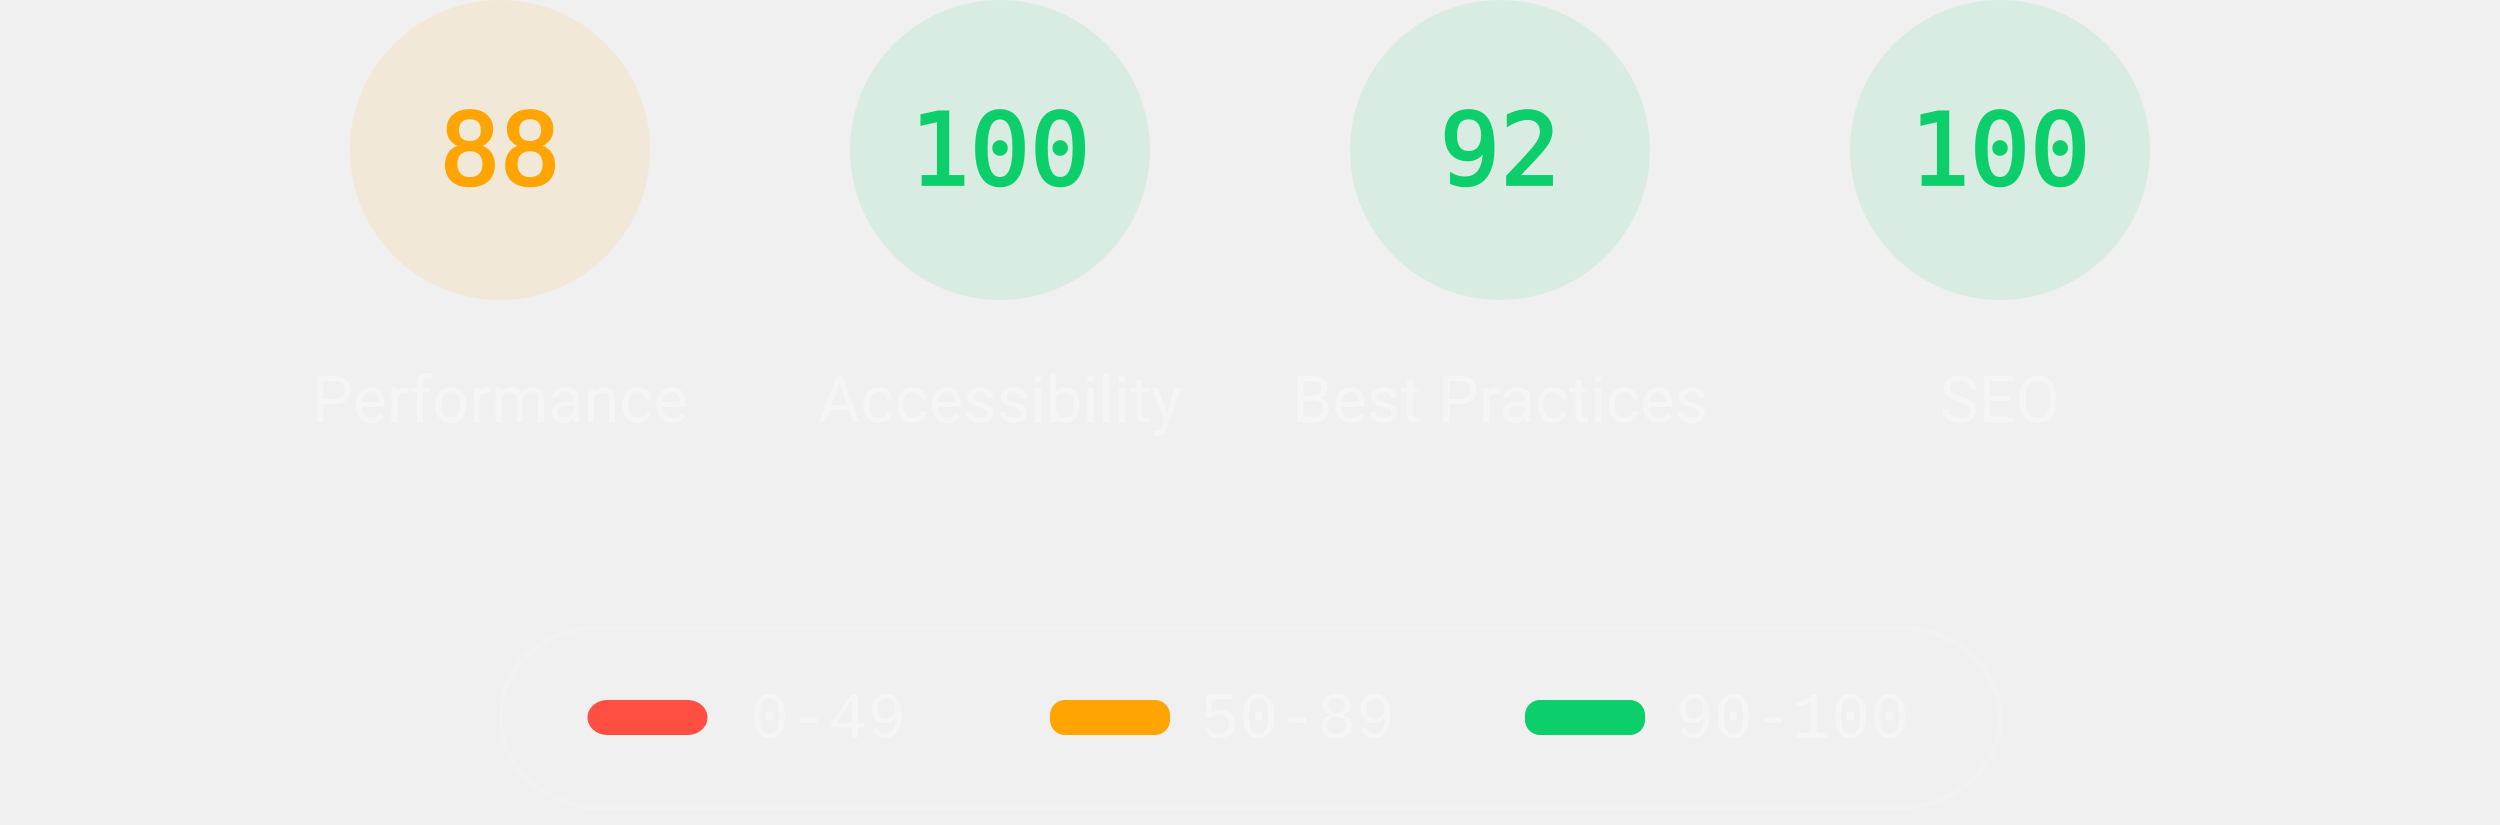
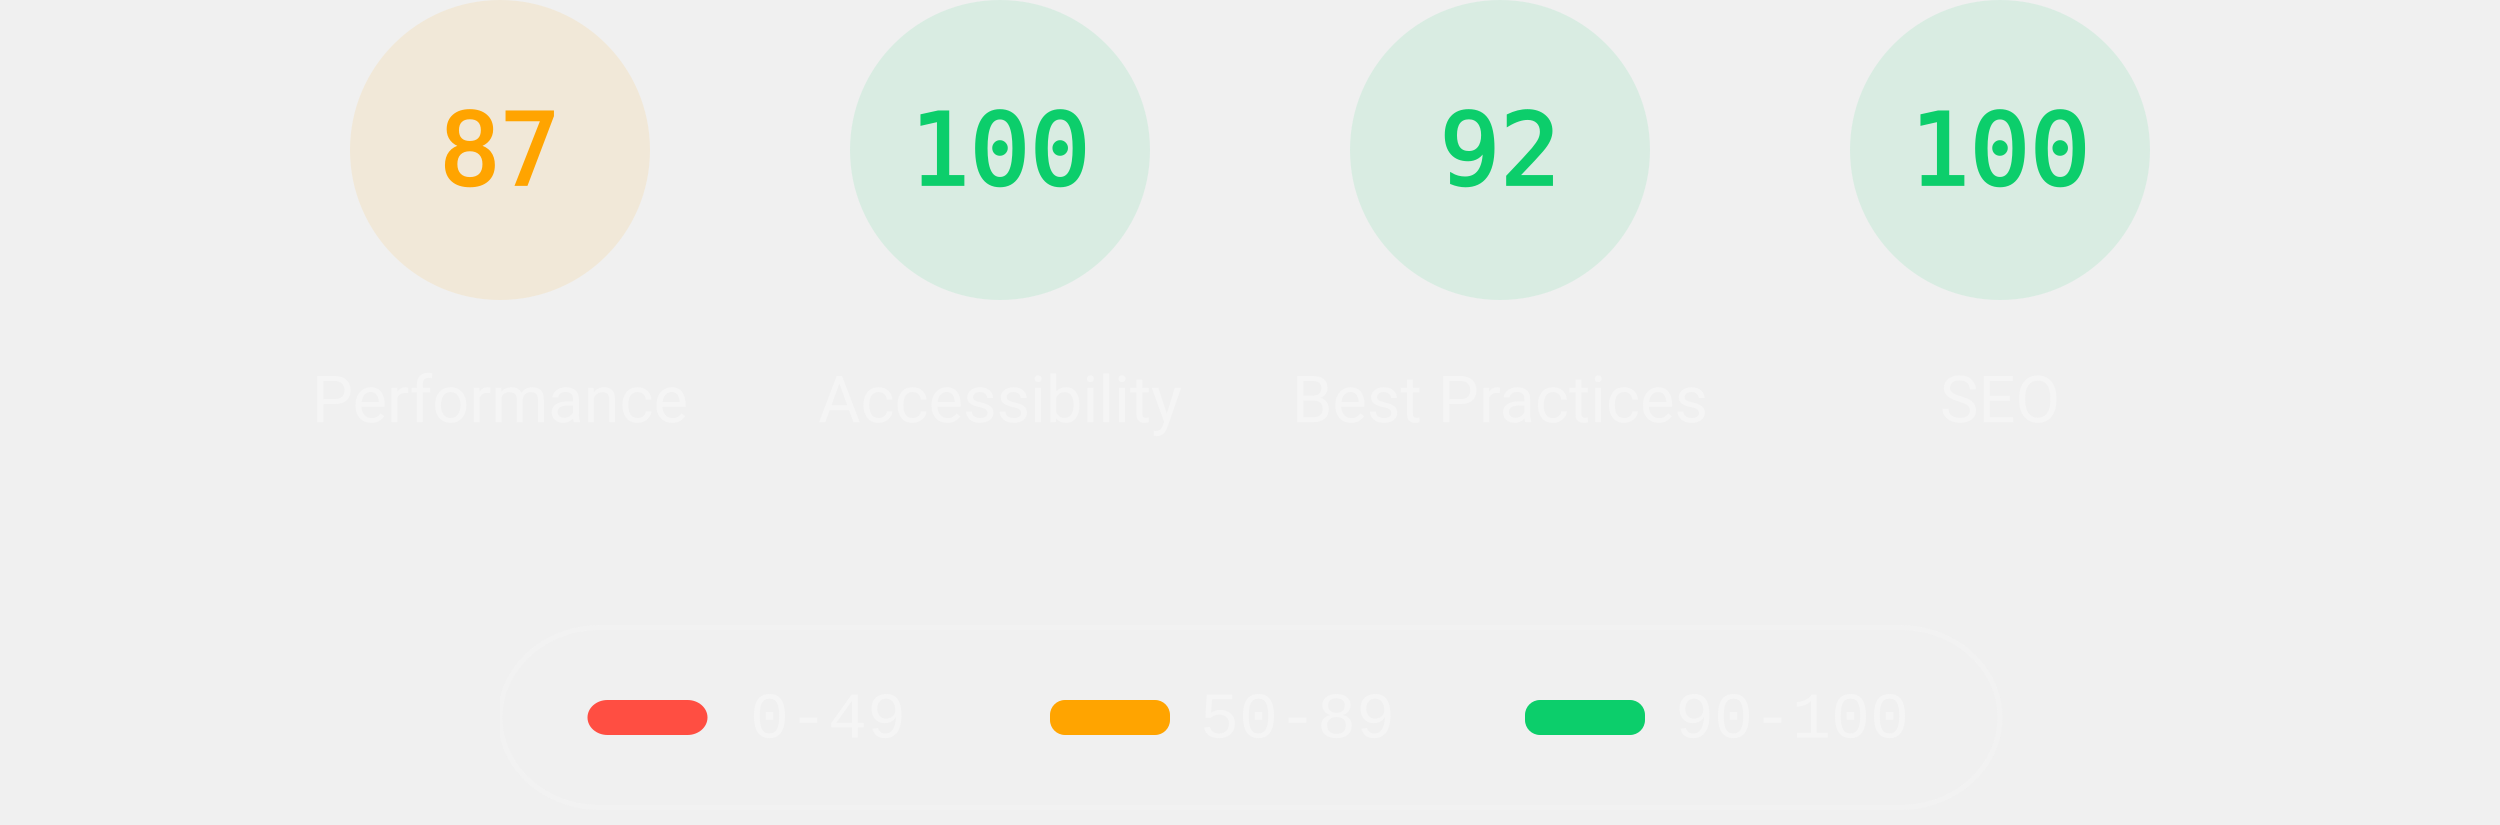
<svg xmlns="http://www.w3.org/2000/svg" class="theme--dark" fill="none" width="1000" height="330">
  <style>
			.gauge-base {
				opacity: 0.1
			}

			.gauge-arc {
				fill: none;
				animation-delay: 250ms;
				stroke-linecap: round;
				transform: rotate(-90deg);
				transform-origin: 100px 60px;
				animation: load-gauge 1s ease forwards
			}

			.guage-text {
				font-size: 40px;
				font-family: monospace;
				text-align: center
			}

			.guage-red {
				color: #ff4e42;
				fill: #ff4e42;
				stroke: #ff4e42
			}
			.guage-orange {
				color: #ffa400;
				fill: #ffa400;
				stroke: #ffa400
			}
			.guage-green {
				color: #0cce6b;
				fill: #0cce6b;
				stroke: #0cce6b
			}
			.theme--agnostic .guage-undefined {
				color: #5c5c5c;
				fill: #5c5c5c;
				stroke: #5c5c5c
			}
			.theme--light .guage-undefined {
				color: #1e1e1e;
				fill: #1e1e1e;
				stroke: #1e1e1e
			}
			.theme--dark .guage-undefined {
				color: #f5f5f5;
				fill: #f5f5f5;
				stroke: #f5f5f5
			}

			.guage-title {
				stroke: none;
				font-size: 26px;
				line-height: 26px;
				font-family: Roboto, Halvetica, Arial, sans-serif
			}
			.metric.guage-title {
				font-family: 'Courier New', Courier, monospace
			}
			.theme--agnostic .guage-title {
				color: #737373;
				fill: #737373
			}
			.theme--light .guage-title {
				color: #212121;
				fill: #212121
			}
			.theme--dark .guage-title {
				color: #f5f5f5;
				fill: #f5f5f5
			}

			@keyframes load-gauge {
				from {
					stroke-dasharray: 0 352.858
				}
			}
			.lh-gauge--pwa__disc {
				fill: #e0e0e0
			}
			.lh-gauge--pwa__logo {
				position: relative;
				fill: #b0b0b0
			}
			.lh-gauge--pwa__invisible {
				display: none
			}
			.lh-gauge--pwa__visible {
				display: inline
			}
			.guage-invisible {
				display: none
			}
			.lh-gauge--pwa__logo--primary-color {
				fill: #304ffe
			}
			.theme--agnostic .lh-gauge--pwa__logo--secondary-color {
				fill: #787878
			}
			.theme--light .lh-gauge--pwa__logo--secondary-color {
				fill: #3d3d3d
			}
			.theme--dark .lh-gauge--pwa__logo--secondary-color {
				fill: #d8b6b6
			}
			.theme--light #svg_2 {
				stroke: #00000022
			}
			.theme--agnostic #svg_2 {
				stroke: #616161
			}
			.theme--light #svg_2 {
				stroke: #00000022
			}
			.theme--dark #svg_2 {
				stroke: #f5f5f566
			}
		</style>
  <svg class="guage-div guage-perf guage-orange" viewBox="0 0 200 200" width="200" height="200" x="100" y="0">
    <circle class="gauge-base" r="56" cx="100" cy="60" stroke-width="8" />
-     <circle class="gauge-arc guage-arc-1" r="56" cx="100" cy="60" stroke-width="8" style="stroke-dasharray: 309.635, 351.858;" />
-     <text class="guage-text" x="100px" y="60px" alignment-baseline="central" dominant-baseline="central" text-anchor="middle">88</text>
+     <circle class="gauge-arc guage-arc-1" r="56" cx="100" cy="60" stroke-width="8" style="stroke-dasharray: 306.116, 351.858;" />
+     <text class="guage-text" x="100px" y="60px" alignment-baseline="central" dominant-baseline="central" text-anchor="middle">87</text>
    <text class="guage-title" x="100px" y="160px" alignment-baseline="central" dominant-baseline="central" text-anchor="middle">Performance</text>
  </svg>
  <svg class="guage-div guage-acc guage-green" viewBox="0 0 200 200" width="200" height="200" x="300" y="0">
    <circle class="gauge-base" r="56" cx="100" cy="60" stroke-width="8" />
    <circle class="gauge-arc guage-arc-2" r="56" cx="100" cy="60" stroke-width="8" style="stroke-dasharray: 351.858, 351.858;" />
    <text class="guage-text" x="100px" y="60px" alignment-baseline="central" dominant-baseline="central" text-anchor="middle">100</text>
    <text class="guage-title" x="100px" y="160px" alignment-baseline="central" dominant-baseline="central" text-anchor="middle">Accessibility</text>
  </svg>
  <svg class="guage-div guage-best guage-green" viewBox="0 0 200 200" width="200" height="200" x="500" y="0">
    <circle class="gauge-base" r="56" cx="100" cy="60" stroke-width="8" />
    <circle class="gauge-arc guage-arc-3" r="56" cx="100" cy="60" stroke-width="8" style="stroke-dasharray: 323.709, 351.858;" />
    <text class="guage-text" x="100px" y="60px" alignment-baseline="central" dominant-baseline="central" text-anchor="middle">92</text>
    <text class="guage-title" x="100px" y="160px" alignment-baseline="central" dominant-baseline="central" text-anchor="middle">Best Practices</text>
  </svg>
  <svg class="guage-div guage-seo guage-green" viewBox="0 0 200 200" width="200" height="200" x="700" y="0">
    <circle class="gauge-base" r="56" cx="100" cy="60" stroke-width="8" />
    <circle class="gauge-arc guage-arc-4" r="56" cx="100" cy="60" stroke-width="8" style="stroke-dasharray: 351.858, 351.858;" />
    <text class="guage-text" x="100px" y="60px" alignment-baseline="central" dominant-baseline="central" text-anchor="middle">100</text>
    <text class="guage-title" x="100px" y="160px" alignment-baseline="central" dominant-baseline="central" text-anchor="middle">SEO</text>
  </svg>
  <svg class="guage-div guage-pwa guage-invisible" viewBox="0 0 200 200" width="200" height="200" x="900" y="0">
    <svg viewBox="0 0 60 60" width="112" height="112" x="44" y="4">
      <defs>
        <linearGradient id="lh-gauge--pwa__check-circle__gradient-0" x1="50%" y1="0%" x2="50%" y2="100%">
          <stop stop-color="#00C852" offset="0%" />
          <stop stop-color="#009688" offset="100%" />
        </linearGradient>
        <linearGradient id="lh-gauge--pwa__installable__shadow-gradient-0" x1="76.056%" x2="24.111%" y1="82.995%" y2="24.735%">
          <stop stop-color="#A5D6A7" offset="0%" />
          <stop stop-color="#80CBC4" offset="100%" />
        </linearGradient>
        <linearGradient id="lh-gauge--pwa__fast-reliable__shadow-gradient-0" x1="76.056%" y1="82.995%" x2="25.678%" y2="26.493%">
          <stop stop-color="#64B5F6" offset="0%" />
          <stop stop-color="#2979FF" offset="100%" />
        </linearGradient>
        <g id="lh-gauge--pwa__fast-reliable-badge-0">
          <circle fill="#FFFFFF" cx="10" cy="10" r="10" />
          <path fill="#304FFE" d="M10 3.58l5.25 2.34v3.5c0 3.23-2.24 6.26-5.25 7-3.01-.74-5.25-3.77-5.25-7v-3.5L10 3.58zm-.47 10.74l2.76-4.83.03-.07c.04-.08 0-.24-.22-.24h-1.64l.47-3.26h-.47l-2.7 4.77c-.02.01.05-.1-.04.05-.09.16-.1.31.18.31h1.63l-.47 3.27h.47z" />
        </g>
        <g id="lh-gauge--pwa__installable-badge-0">
          <circle fill="#FFFFFF" cx="10" cy="10" r="10" />
          <path fill="#009688" d="M10 4.167A5.835 5.835 0 0 0 4.167 10 5.835 5.835 0 0 0 10 15.833 5.835 5.835 0 0 0 15.833 10 5.835 5.835 0 0 0 10 4.167zm2.917 6.416h-2.334v2.334H9.417v-2.334H7.083V9.417h2.334V7.083h1.166v2.334h2.334v1.166z" />
        </g>
      </defs>
      <g stroke="none" fill-rule="nonzero">
        <circle class="lh-gauge--pwa__disc" cx="30" cy="30" r="30" />
        <g class="lh-gauge--pwa__logo">
          <path d="M35.66 19.39l.7-1.75h2L37.4 15 38.6 12l3.4 9h-2.51l-.58-1.61z" />
          <path d="M33.52 21l3.65-9h-2.42l-2.5 5.82L30.5 12h-1.86l-1.9 5.82-1.35-2.65-1.21 3.72L25.4 21h2.38l1.72-5.2 1.64 5.2z" />
          <path fill-rule="nonzero" d="M20.3 17.91h1.48c.45 0 .85-.05 1.2-.15l.39-1.18 1.07-3.3a2.64 2.64 0 0 0-.28-.37c-.55-.6-1.36-.91-2.42-.91H18v9h2.3V17.9zm1.96-3.84c.22.22.33.5.33.87 0 .36-.1.65-.29.87-.2.23-.59.35-1.15.35h-.86v-2.41h.87c.52 0 .89.1 1.1.32z" />
        </g>
        <rect class="lh-gauge--pwa__component lh-gauge--pwa__na-line lh-gauge--pwa__invisible" fill="#FFFFFF" x="20" y="32" width="20" height="4" rx="2" />
        <g class="lh-gauge--pwa__component lh-gauge--pwa__fast-reliable-badge lh-gauge--pwa__invisible" transform="translate(20, 29)">
          <path fill="url(#lh-gauge--pwa__fast-reliable__shadow-gradient-0)" d="M33.63 19.49A30 30 0 0 1 16.2 30.36L3 17.14 17.14 3l16.49 16.49z" />
          <use href="#lh-gauge--pwa__fast-reliable-badge-0" />
        </g>
        <g class="lh-gauge--pwa__component lh-gauge--pwa__installable-badge lh-gauge--pwa__invisible" transform="translate(20, 29)">
          <path fill="url(#lh-gauge--pwa__installable__shadow-gradient-0)" d="M33.629 19.487c-4.272 5.453-10.391 9.39-17.415 10.869L3 17.142 17.142 3 33.63 19.487z" />
          <use href="#lh-gauge--pwa__installable-badge-0" />
        </g>
        <g class="lh-gauge--pwa__component lh-gauge--pwa__fast-reliable-installable-badges lh-gauge--pwa__invisible">
          <g transform="translate(8, 29)">
            <path fill="url(#lh-gauge--pwa__fast-reliable__shadow-gradient-0)" d="M16.321 30.463L3 17.143 17.142 3l22.365 22.365A29.864 29.864 0 0 1 22 31c-1.942 0-3.84-.184-5.679-.537z" />
            <use href="#lh-gauge--pwa__fast-reliable-badge-0" />
          </g>
          <g transform="translate(32, 29)">
            <path fill="url(#lh-gauge--pwa__installable__shadow-gradient-0)" d="M25.982 11.84a30.107 30.107 0 0 1-13.08 15.203L3 17.143 17.142 3l8.84 8.84z" />
            <use href="#lh-gauge--pwa__installable-badge-0" />
          </g>
        </g>
        <g class="lh-gauge--pwa__component lh-gauge--pwa__check-circle lh-gauge--pwa__invisible" transform="translate(18, 28)">
          <circle fill="#FFFFFF" cx="12" cy="12" r="12" />
          <path fill="url(#lh-gauge--pwa__check-circle__gradient-0)" d="M12 2a10 10 0 1 0 0 20 10 10 0 0 0 0-20zm-2 15l-5-5 1.41-1.41L10 14.17l7.59-7.59L19 8l-9 9z" />
        </g>
      </g>
    </svg>
    <text class="guage-title" y="160px" alignment-baseline="central" dominant-baseline="central" text-anchor="middle">
      <tspan x="100px" dy="-6px">Progressive</tspan>
      <tspan x="100px" dy="30px">Web App</tspan>
    </text>
  </svg>
  <svg width="604" height="76" x="200" y="250">
    <g>
      <rect fill="none" id="canvas_background" height="80" width="604" y="-1" x="-1" />
      <g display="none" overflow="visible" y="0" x="0" height="100%" width="100%" id="canvasGrid">
        <rect fill="url(#gridpattern)" stroke-width="0" y="0" x="0" height="100%" width="100%" />
      </g>
    </g>
    <g>
      <rect fill-opacity="0" stroke-width="2" rx="40" id="svg_2" height="72" width="600" y="1" x="0" fill="#000000" />
      <rect stroke="#000" rx="8" id="svg_3" height="14" width="48" y="30" x="35" stroke-opacity="null" stroke-width="0" fill="#ff4e42" />
      <rect stroke="#000" rx="6" id="svg_4" height="14" width="48" y="30" x="220" stroke-opacity="null" stroke-width="0" fill="#ffa400" />
      <rect stroke="#000" rx="6" id="svg_5" height="14" width="48" y="30" x="410" stroke-opacity="null" stroke-width="0" fill="#0cce6b" />
      <text class="metric guage-title" xml:space="preserve" text-anchor="start" font-size="26" id="svg_6" y="45" x="100" stroke-opacity="null" stroke-width="0" stroke="#000">0-49</text>
      <text class="metric guage-title" xml:space="preserve" text-anchor="start" font-size="26" id="svg_7" y="45" x="280" stroke-opacity="null" stroke-width="0" stroke="#000">50-89</text>
      <text class="metric guage-title" xml:space="preserve" text-anchor="start" font-size="26" id="svg_8" y="45" x="470" stroke-opacity="null" stroke-width="0" stroke="#000">90-100</text>
    </g>
  </svg>
</svg>
